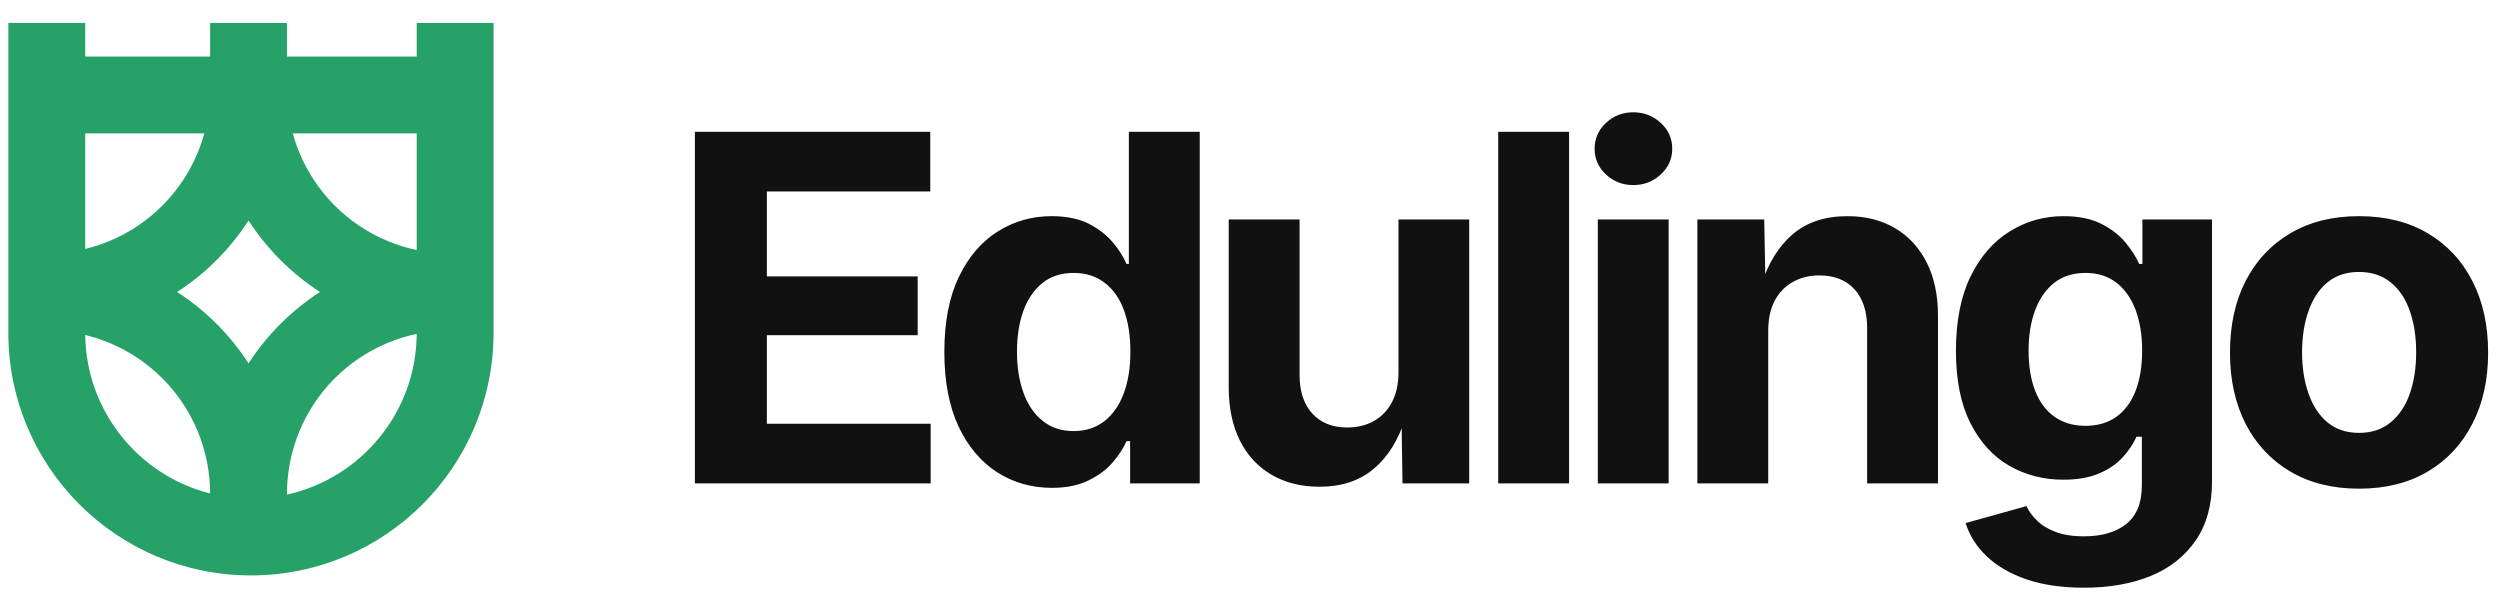
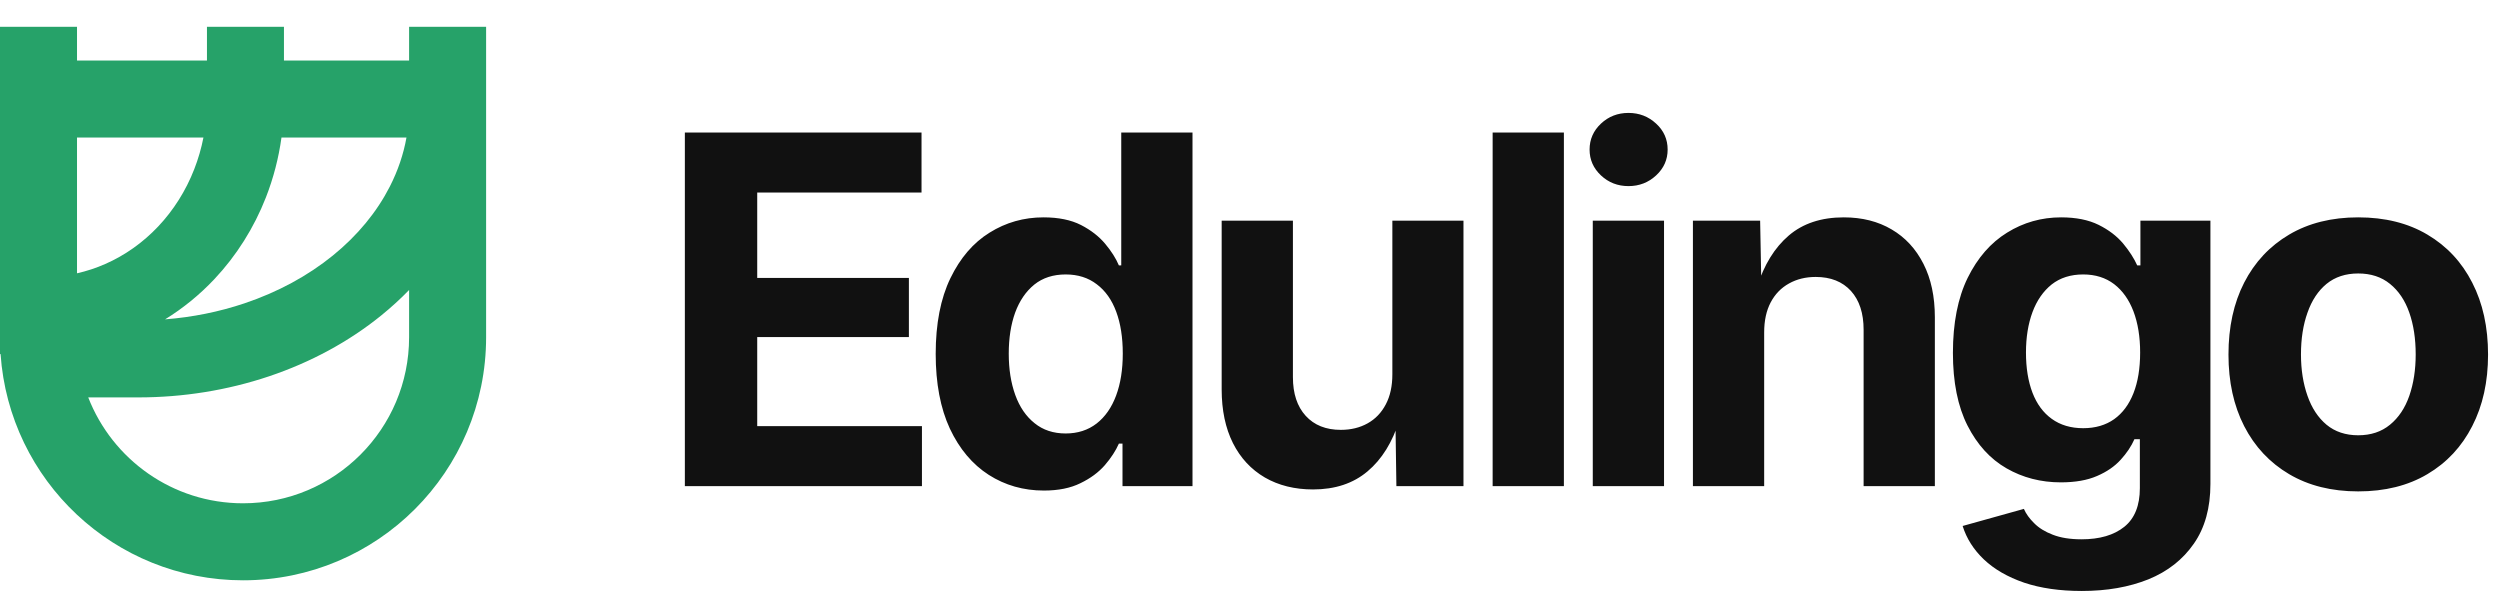
- <svg xmlns="http://www.w3.org/2000/svg" viewBox="0 0 181 44" data-logo="logo">
-   <g transform="translate(0, 1.5) rotate(0)" id="logogram" style="opacity: 1;">
-     <path fill="#26A269" d="M6.169 2.595V0.16H0.604V2.595V7.812V16.856V22.421V22.595C0.604 32.296 8.468 40.16 18.169 40.16C27.87 40.16 35.734 32.296 35.734 22.595V22.421V16.856V7.812V2.595V0.16H30.169V2.595H20.777V2.247V0.16H15.212V2.247V2.595H6.169ZM15.212 34.228C10.063 32.923 6.241 28.29 6.17 22.753C6.763 22.897 7.345 23.086 7.912 23.321C9.347 23.915 10.65 24.787 11.748 25.885C12.847 26.983 13.718 28.287 14.312 29.721C14.904 31.15 15.21 32.681 15.212 34.228ZM15.684 21.949C16.555 22.821 17.329 23.78 17.995 24.811C18.66 23.78 19.435 22.821 20.306 21.949C21.177 21.078 22.137 20.304 23.167 19.638C22.137 18.973 21.177 18.198 20.306 17.327C19.435 16.456 18.66 15.496 17.995 14.466C17.329 15.496 16.555 16.456 15.684 17.327C14.812 18.198 13.853 18.973 12.822 19.638C13.853 20.304 14.812 21.078 15.684 21.949ZM30.169 22.674C30.131 28.371 26.126 33.125 20.777 34.31V34.247C20.777 32.694 21.083 31.156 21.678 29.721C22.272 28.287 23.143 26.983 24.241 25.885C25.339 24.787 26.643 23.915 28.078 23.321C28.755 23.041 29.455 22.824 30.169 22.674ZM14.79 8.16C14.66 8.634 14.501 9.1 14.312 9.555C13.718 10.99 12.847 12.294 11.748 13.392C10.65 14.49 9.347 15.361 7.912 15.955C7.345 16.19 6.762 16.38 6.169 16.524V8.16H14.79ZM30.169 16.602V8.16H21.199C21.329 8.634 21.489 9.1 21.678 9.555C22.272 10.99 23.143 12.294 24.241 13.392C25.339 14.49 26.643 15.361 28.078 15.955C28.755 16.236 29.455 16.452 30.169 16.602Z" clip-rule="evenodd" fill-rule="evenodd" />
+ <svg xmlns="http://www.w3.org/2000/svg" data-logo="logo" viewBox="0 0 180 44">
+   <g id="logogram" transform="translate(0, 1.5) rotate(0) ">
+     <path fill-rule="evenodd" clip-rule="evenodd" d="M29.455 2.856V0.43H35V22.782C35 32.447 27.165 40.282 17.5 40.282C8.243 40.282 0.664 33.093 0.041 23.994H0V0.43H5.545V2.856H14.901V0.43H20.445V2.856H29.455ZM29.455 22.782V19.38C28.832 20.023 28.163 20.633 27.454 21.208C25.112 23.107 22.361 24.59 19.369 25.595C16.376 26.6 13.183 27.113 9.968 27.113H6.353C8.088 31.575 12.425 34.737 17.5 34.737C24.103 34.737 29.455 29.384 29.455 22.782ZM15.427 18.606C14.371 19.726 13.18 20.696 11.885 21.494C13.854 21.34 15.783 20.951 17.604 20.339C20.013 19.53 22.17 18.355 23.962 16.901C25.753 15.449 27.136 13.756 28.064 11.939C28.651 10.791 29.052 9.603 29.267 8.4H20.267C20.064 9.874 19.689 11.321 19.148 12.707C18.289 14.903 17.027 16.909 15.427 18.606ZM5.545 18.178V8.4H14.648C14.495 9.183 14.272 9.949 13.983 10.689C13.379 12.237 12.496 13.633 11.394 14.801C10.292 15.969 8.992 16.887 7.574 17.509C6.915 17.799 6.236 18.022 5.545 18.178Z" fill="#26A269" />
  </g>
-   <g transform="translate(42, 1)" id="logotype" style="opacity: 1;">
-     <path d="M25.38 34L8.31 34L8.31 8.54L25.35 8.54L25.35 12.86L13.52 12.86L13.52 19.01L24.44 19.01L24.44 23.27L13.52 23.27L13.52 29.68L25.38 29.68L25.38 34ZM34.16 34.32L34.16 34.32Q31.96 34.32 30.19 33.19Q28.42 32.05 27.39 29.86Q26.37 27.66 26.37 24.48L26.37 24.48Q26.37 21.22 27.43 19.03Q28.49 16.84 30.25 15.75Q32.01 14.65 34.13 14.65L34.13 14.65Q35.75 14.65 36.83 15.20Q37.90 15.75 38.57 16.55Q39.24 17.35 39.56 18.11L39.56 18.11L39.73 18.11L39.73 8.54L44.86 8.54L44.86 34L39.82 34L39.82 30.94L39.56 30.94Q39.22 31.71 38.55 32.49Q37.87 33.27 36.79 33.79Q35.72 34.32 34.16 34.32ZM35.73 30.21L35.73 30.21Q37.03 30.21 37.96 29.49Q38.88 28.77 39.36 27.48Q39.84 26.19 39.84 24.46L39.84 24.46Q39.84 22.72 39.37 21.45Q38.90 20.17 37.97 19.47Q37.05 18.76 35.73 18.76L35.73 18.76Q34.38 18.76 33.47 19.49Q32.56 20.23 32.09 21.51Q31.63 22.79 31.63 24.46L31.63 24.46Q31.63 26.14 32.10 27.44Q32.57 28.74 33.49 29.47Q34.40 30.21 35.73 30.21ZM53.54 34.24L53.54 34.24Q51.56 34.24 50.07 33.38Q48.58 32.51 47.77 30.90Q46.96 29.28 46.96 27.04L46.96 27.04L46.96 14.89L52.09 14.89L52.09 26.16Q52.09 27.93 53.01 28.94Q53.93 29.95 55.54 29.95L55.54 29.95Q56.63 29.95 57.47 29.48Q58.31 29.01 58.78 28.11Q59.25 27.22 59.25 25.95L59.25 25.95L59.25 14.89L64.37 14.89L64.37 34L59.54 34L59.47 29.23L59.76 29.23Q59.01 31.64 57.46 32.94Q55.92 34.24 53.54 34.24ZM66.47 8.54L71.60 8.54L71.60 34L66.47 34L66.47 8.54ZM78.81 34L73.68 34L73.68 14.89L78.81 14.89L78.81 34ZM76.25 12.40L76.25 12.40Q75.09 12.40 74.27 11.63Q73.45 10.86 73.45 9.77L73.45 9.77Q73.45 8.67 74.27 7.90Q75.09 7.13 76.25 7.13L76.25 7.13Q77.41 7.13 78.24 7.90Q79.07 8.66 79.07 9.77L79.07 9.77Q79.07 10.86 78.24 11.63Q77.41 12.40 76.25 12.40ZM86.02 22.94L86.02 22.94L86.02 34L80.89 34L80.89 14.89L85.73 14.89L85.82 19.66L85.51 19.66Q86.26 17.27 87.79 15.96Q89.32 14.65 91.75 14.65L91.75 14.65Q93.73 14.65 95.20 15.52Q96.67 16.38 97.49 18.00Q98.31 19.61 98.31 21.85L98.31 21.85L98.31 34L93.18 34L93.18 22.74Q93.18 20.96 92.27 19.95Q91.35 18.94 89.73 18.94L89.73 18.94Q88.65 18.94 87.81 19.41Q86.96 19.88 86.49 20.77Q86.02 21.66 86.02 22.94ZM108.89 41.55L108.89 41.55Q106.51 41.55 104.73 40.95Q102.96 40.34 101.84 39.28Q100.73 38.22 100.31 36.87L100.31 36.87L104.72 35.64Q104.95 36.17 105.46 36.67Q105.96 37.18 106.80 37.50Q107.64 37.83 108.87 37.83L108.87 37.83Q110.83 37.83 111.95 36.93Q113.07 36.03 113.07 34.14L113.07 34.14L113.07 30.62L112.68 30.62Q112.34 31.39 111.69 32.10Q111.04 32.82 109.99 33.27Q108.94 33.73 107.38 33.73L107.38 33.73Q105.23 33.73 103.47 32.72Q101.71 31.71 100.66 29.64Q99.61 27.57 99.61 24.41L99.61 24.41Q99.61 21.18 100.67 19.01Q101.74 16.84 103.51 15.75Q105.28 14.65 107.40 14.65L107.40 14.65Q109.01 14.65 110.10 15.19Q111.19 15.73 111.87 16.54Q112.54 17.35 112.88 18.11L112.88 18.11L113.11 18.11L113.11 14.89L118.15 14.89L118.15 33.85Q118.15 36.43 116.96 38.14Q115.77 39.86 113.69 40.71Q111.60 41.55 108.89 41.55ZM108.99 29.83L108.99 29.83Q110.30 29.83 111.22 29.18Q112.13 28.53 112.61 27.31Q113.09 26.09 113.09 24.38L113.09 24.38Q113.09 22.69 112.61 21.42Q112.13 20.16 111.22 19.46Q110.30 18.76 108.99 18.76L108.99 18.76Q107.64 18.76 106.72 19.48Q105.81 20.21 105.34 21.47Q104.87 22.74 104.87 24.38L104.87 24.38Q104.87 26.05 105.34 27.28Q105.81 28.50 106.73 29.16Q107.66 29.83 108.99 29.83ZM128.79 34.38L128.79 34.38Q125.92 34.38 123.82 33.14Q121.72 31.90 120.58 29.68Q119.45 27.47 119.45 24.53L119.45 24.53Q119.45 21.56 120.58 19.35Q121.72 17.13 123.82 15.89Q125.92 14.65 128.79 14.65L128.79 14.65Q131.68 14.65 133.77 15.89Q135.87 17.13 137.00 19.35Q138.14 21.56 138.14 24.53L138.14 24.53Q138.14 27.47 137.00 29.68Q135.87 31.90 133.77 33.14Q131.68 34.38 128.79 34.38ZM128.79 30.34L128.79 30.34Q130.16 30.34 131.08 29.58Q132.01 28.82 132.47 27.50Q132.93 26.17 132.93 24.52L132.93 24.52Q132.93 22.82 132.47 21.51Q132.01 20.19 131.08 19.44Q130.16 18.69 128.79 18.69L128.79 18.69Q127.43 18.69 126.51 19.44Q125.60 20.19 125.14 21.51Q124.67 22.82 124.67 24.52L124.67 24.52Q124.67 26.17 125.14 27.50Q125.60 28.82 126.51 29.58Q127.43 30.34 128.79 30.34Z" fill="#111111" />
+   <g id="logotype" transform="translate(41, 1)">
+     <path fill="#111111" d="M25.38 34L8.31 34L8.31 8.54L25.35 8.54L25.35 12.86L13.52 12.86L13.52 19.01L24.44 19.01L24.44 23.27L13.52 23.27L13.52 29.68L25.38 29.68L25.38 34ZM34.16 34.32L34.16 34.32Q31.96 34.32 30.19 33.19Q28.42 32.05 27.39 29.86Q26.37 27.66 26.37 24.48L26.37 24.48Q26.37 21.22 27.43 19.03Q28.49 16.84 30.25 15.75Q32.01 14.65 34.13 14.65L34.13 14.65Q35.75 14.65 36.83 15.20Q37.90 15.75 38.57 16.55Q39.24 17.35 39.56 18.11L39.56 18.11L39.73 18.11L39.73 8.54L44.86 8.54L44.86 34L39.82 34L39.82 30.94L39.56 30.94Q39.22 31.71 38.55 32.49Q37.87 33.27 36.79 33.79Q35.72 34.32 34.16 34.32ZM35.73 30.21L35.73 30.21Q37.03 30.21 37.96 29.49Q38.88 28.77 39.36 27.48Q39.84 26.19 39.84 24.46L39.84 24.46Q39.84 22.72 39.37 21.45Q38.90 20.17 37.97 19.47Q37.05 18.76 35.73 18.76L35.73 18.76Q34.38 18.76 33.47 19.49Q32.56 20.23 32.09 21.51Q31.63 22.79 31.63 24.46L31.63 24.46Q31.63 26.14 32.10 27.44Q32.57 28.74 33.49 29.47Q34.40 30.21 35.73 30.21ZM53.54 34.24L53.54 34.24Q51.56 34.24 50.07 33.38Q48.58 32.51 47.77 30.90Q46.96 29.28 46.96 27.04L46.96 27.04L46.96 14.89L52.09 14.89L52.09 26.16Q52.09 27.93 53.01 28.94Q53.93 29.95 55.54 29.95L55.54 29.95Q56.63 29.95 57.47 29.48Q58.31 29.01 58.78 28.11Q59.25 27.22 59.25 25.95L59.25 25.95L59.25 14.89L64.37 14.89L64.37 34L59.54 34L59.47 29.23L59.76 29.23Q59.01 31.64 57.46 32.94Q55.92 34.24 53.54 34.24ZM66.47 8.54L71.60 8.54L71.60 34L66.47 34L66.47 8.54ZM78.81 34L73.68 34L73.68 14.89L78.81 14.89L78.81 34ZM76.25 12.40L76.25 12.40Q75.09 12.40 74.27 11.63Q73.45 10.86 73.45 9.77L73.45 9.77Q73.45 8.67 74.27 7.90Q75.09 7.13 76.25 7.13L76.25 7.13Q77.41 7.13 78.24 7.90Q79.07 8.66 79.07 9.77L79.07 9.77Q79.07 10.86 78.24 11.63Q77.41 12.40 76.25 12.40ZM86.02 22.94L86.02 22.94L86.02 34L80.89 34L80.89 14.89L85.73 14.89L85.82 19.66L85.51 19.66Q86.26 17.27 87.79 15.96Q89.32 14.65 91.75 14.65L91.75 14.65Q93.73 14.65 95.20 15.52Q96.67 16.38 97.49 18.00Q98.31 19.61 98.31 21.85L98.31 21.85L98.31 34L93.18 34L93.18 22.74Q93.18 20.96 92.27 19.95Q91.35 18.94 89.73 18.94L89.73 18.94Q88.65 18.94 87.81 19.41Q86.96 19.88 86.49 20.77Q86.02 21.66 86.02 22.94ZM108.89 41.55L108.89 41.55Q106.51 41.55 104.73 40.95Q102.96 40.34 101.84 39.28Q100.73 38.22 100.31 36.87L100.31 36.87L104.72 35.64Q104.95 36.17 105.46 36.67Q105.96 37.18 106.80 37.50Q107.64 37.83 108.87 37.83L108.87 37.83Q110.83 37.83 111.95 36.93Q113.07 36.03 113.07 34.14L113.07 34.14L113.07 30.62L112.68 30.62Q112.34 31.39 111.69 32.10Q111.04 32.82 109.99 33.27Q108.94 33.73 107.38 33.73L107.38 33.73Q105.23 33.73 103.47 32.72Q101.71 31.71 100.66 29.64Q99.61 27.57 99.61 24.41L99.61 24.41Q99.61 21.18 100.67 19.01Q101.74 16.84 103.51 15.75Q105.28 14.65 107.40 14.65L107.40 14.65Q109.01 14.65 110.10 15.19Q111.19 15.73 111.87 16.54Q112.54 17.35 112.88 18.11L112.88 18.11L113.11 18.11L113.11 14.89L118.15 14.89L118.15 33.85Q118.15 36.43 116.96 38.14Q115.77 39.86 113.69 40.71Q111.60 41.55 108.89 41.55ZM108.99 29.83L108.99 29.83Q110.30 29.83 111.22 29.18Q112.13 28.53 112.61 27.31Q113.09 26.09 113.09 24.38L113.09 24.38Q113.09 22.69 112.61 21.42Q112.13 20.16 111.22 19.46Q110.30 18.76 108.99 18.76L108.99 18.76Q107.64 18.76 106.72 19.48Q105.81 20.21 105.34 21.47Q104.87 22.74 104.87 24.38L104.87 24.38Q104.87 26.05 105.34 27.28Q105.81 28.50 106.73 29.16Q107.66 29.83 108.99 29.83ZM128.79 34.38L128.79 34.38Q125.92 34.38 123.82 33.14Q121.72 31.90 120.58 29.68Q119.45 27.47 119.45 24.53L119.45 24.53Q119.45 21.56 120.58 19.35Q121.72 17.13 123.82 15.89Q125.92 14.65 128.79 14.65L128.79 14.65Q131.68 14.65 133.77 15.89Q135.87 17.13 137.00 19.35Q138.14 21.56 138.14 24.53L138.14 24.53Q138.14 27.47 137.00 29.68Q135.87 31.90 133.77 33.14Q131.68 34.38 128.79 34.38ZM128.79 30.34L128.79 30.34Q130.16 30.34 131.08 29.58Q132.01 28.82 132.47 27.50Q132.93 26.17 132.93 24.52L132.93 24.52Q132.93 22.82 132.47 21.51Q132.01 20.19 131.08 19.44Q130.16 18.69 128.79 18.69L128.79 18.69Q127.43 18.69 126.51 19.44Q125.60 20.19 125.14 21.51Q124.67 22.82 124.67 24.52L124.67 24.52Q124.67 26.17 125.14 27.50Q125.60 28.82 126.51 29.58Q127.43 30.34 128.79 30.34Z" />
  </g>
</svg>
